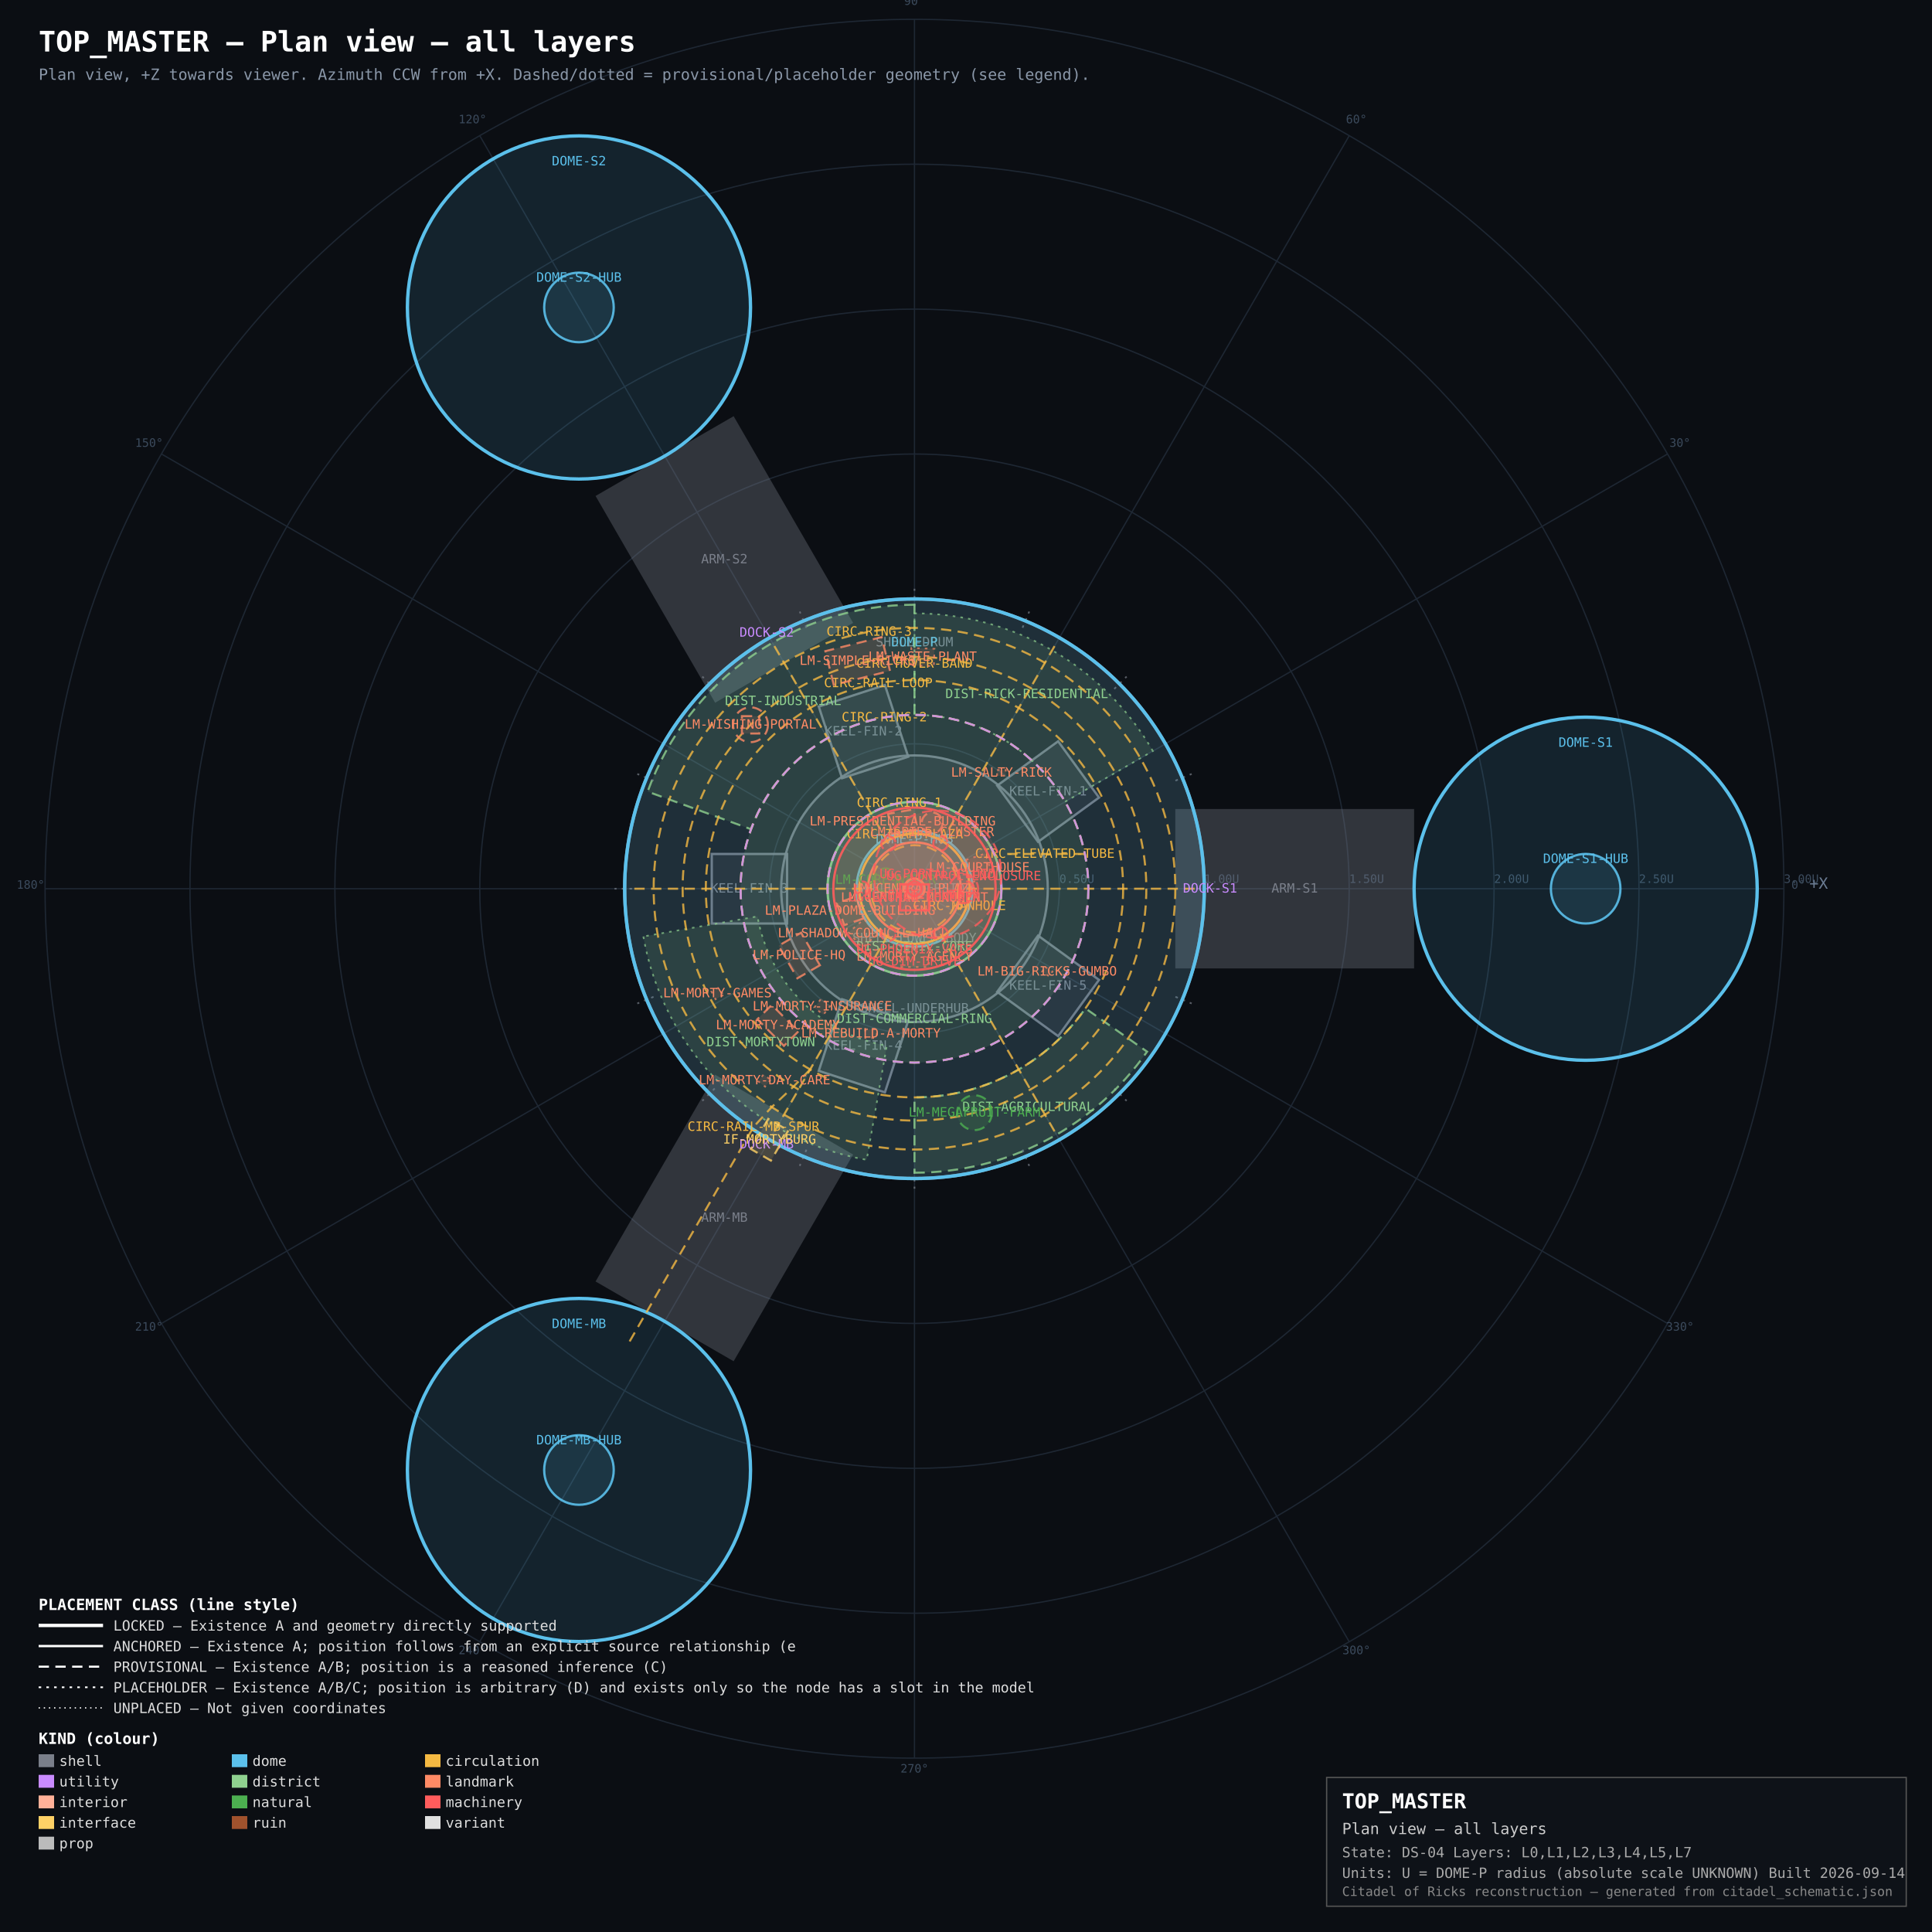
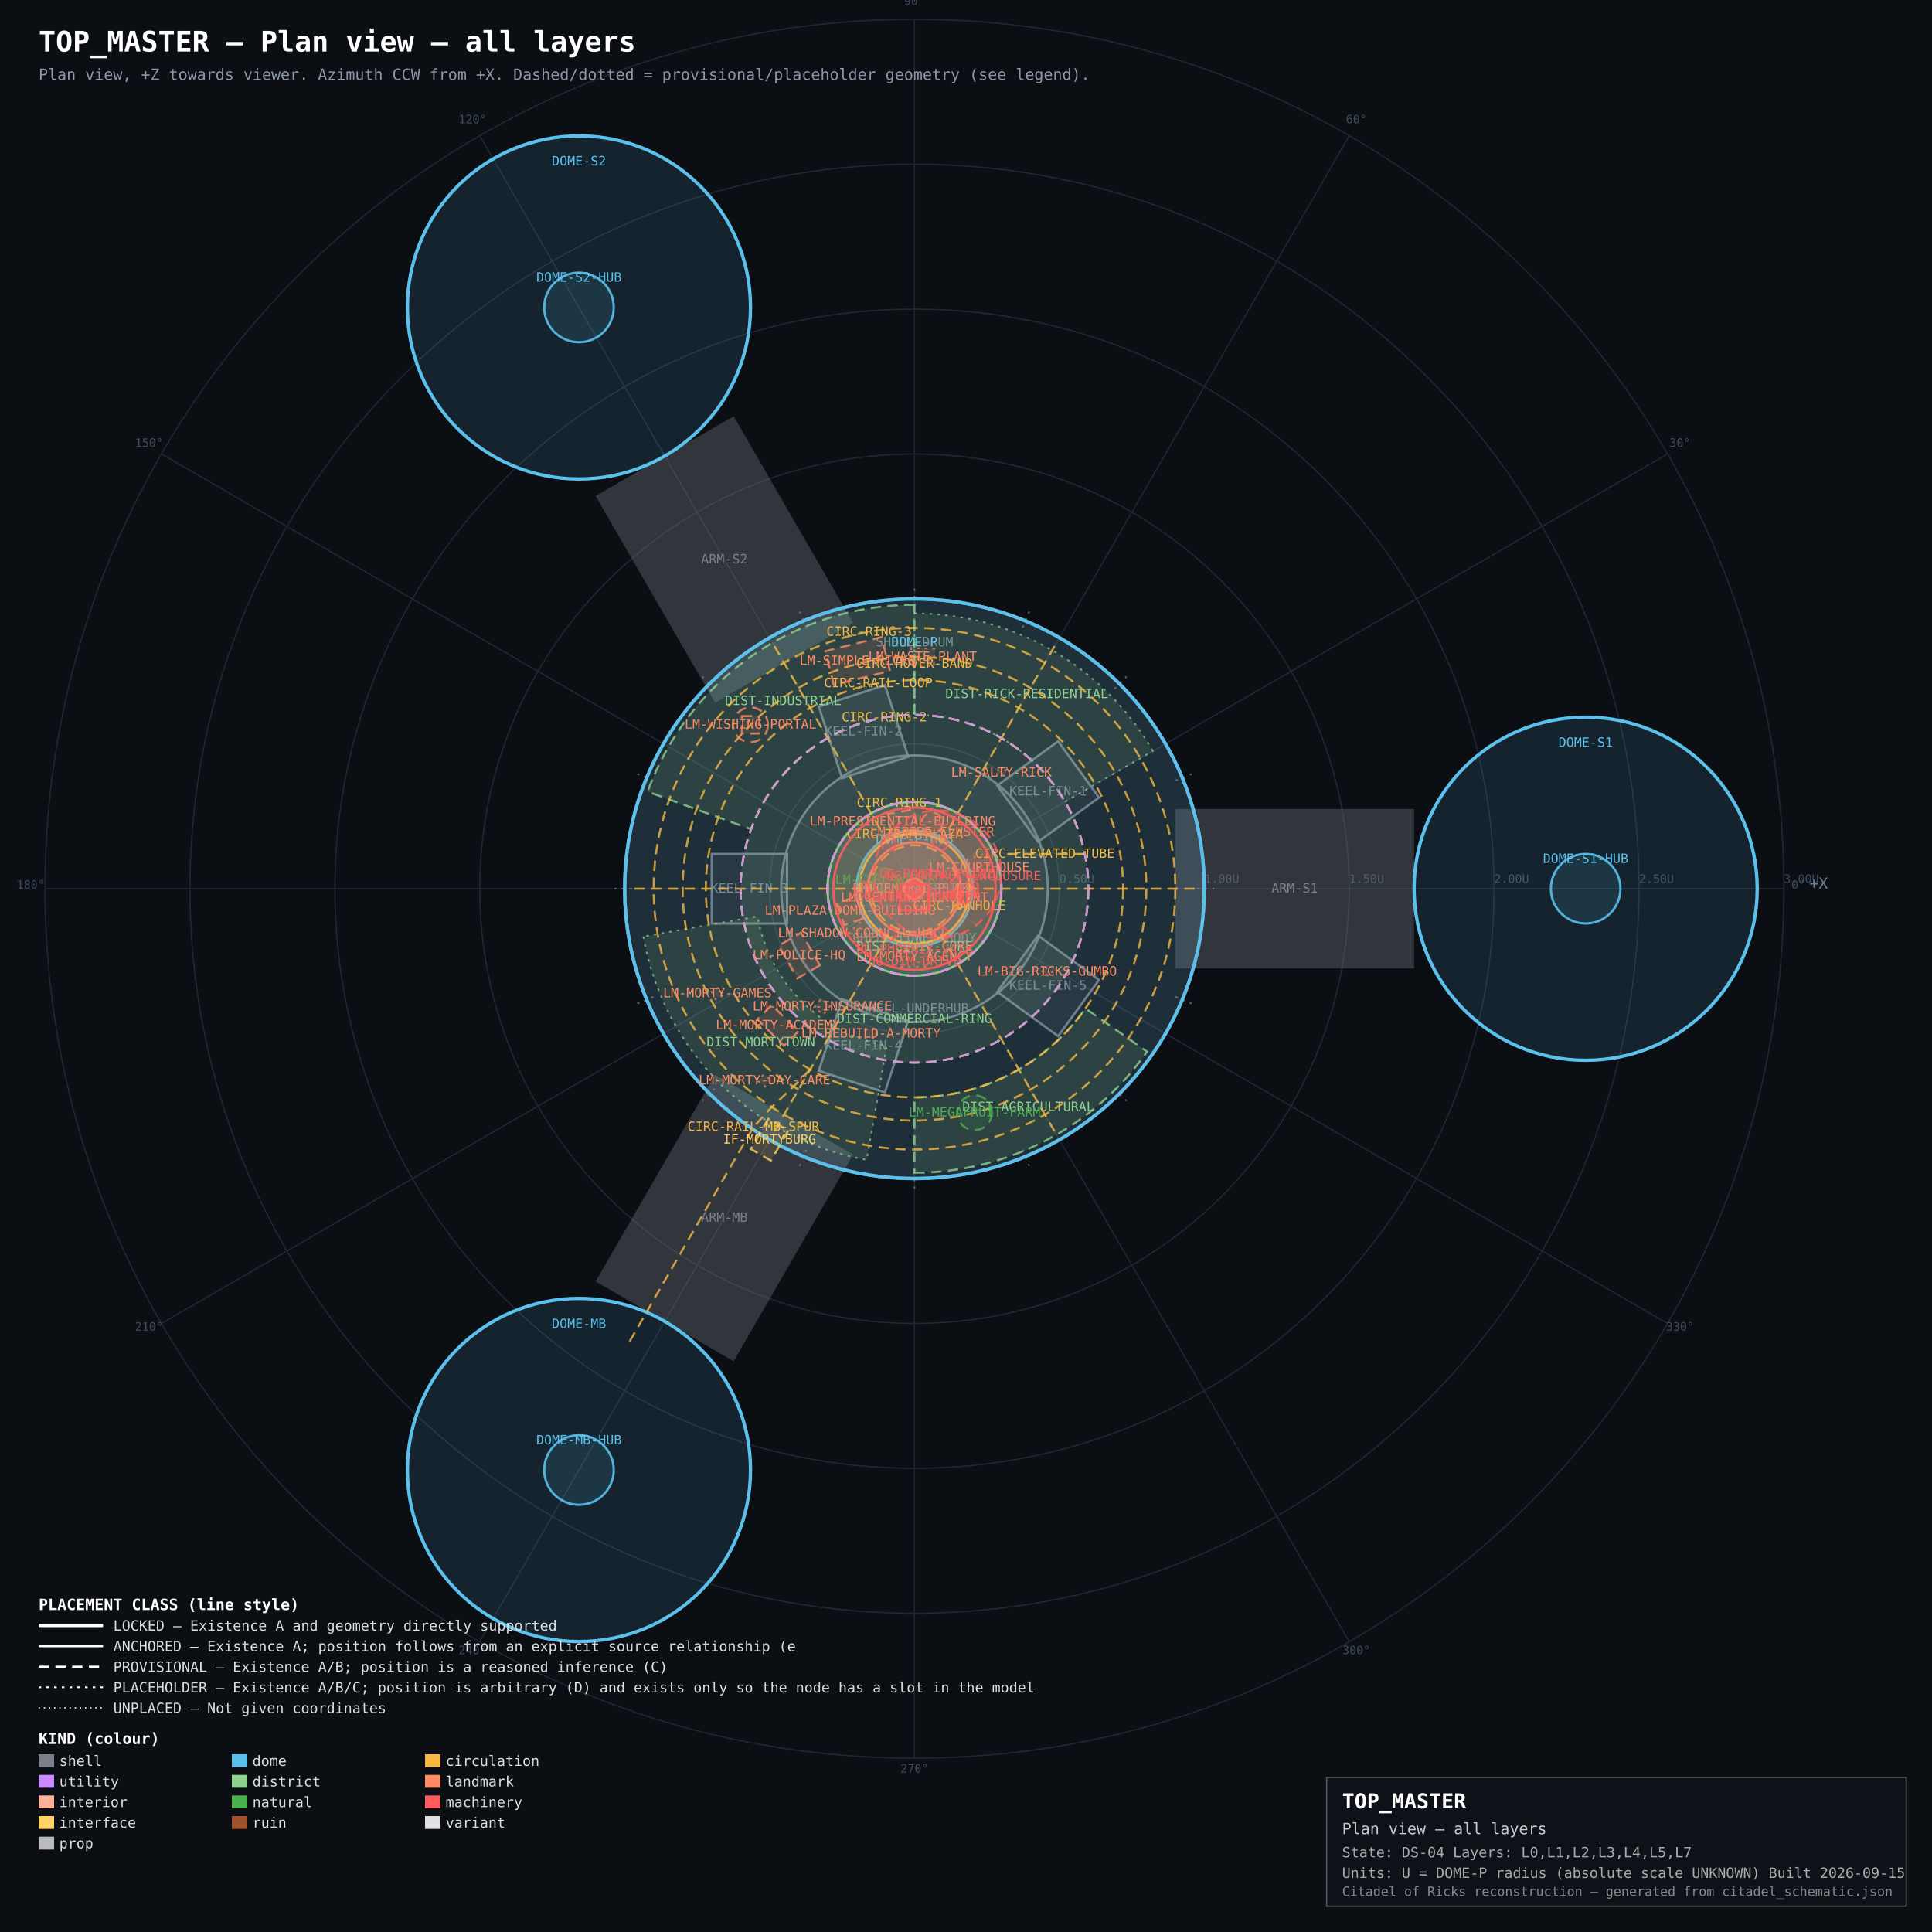
<svg xmlns="http://www.w3.org/2000/svg" width="1500" height="1500" viewBox="0 0 1500 1500" font-family="ui-monospace, Consolas, monospace">
  <rect width="1500" height="1500" fill="#0b0e13" />
  <circle cx="710.0" cy="690.0" r="112.5" stroke="#1e2733" stroke-width="1" fill="none" />
  <text x="822.5" y="685.5" font-size="9" text-anchor="start" fill="#3b4a5c" font-family="ui-monospace, Consolas, monospace">0.50U</text>
  <circle cx="710.0" cy="690.0" r="225.0" stroke="#1e2733" stroke-width="1" fill="none" />
  <text x="935.0" y="685.5" font-size="9" text-anchor="start" fill="#3b4a5c" font-family="ui-monospace, Consolas, monospace">1.00U</text>
  <circle cx="710.0" cy="690.0" r="337.5" stroke="#1e2733" stroke-width="1" fill="none" />
  <text x="1047.5" y="685.5" font-size="9" text-anchor="start" fill="#3b4a5c" font-family="ui-monospace, Consolas, monospace">1.50U</text>
  <circle cx="710.0" cy="690.0" r="450.0" stroke="#1e2733" stroke-width="1" fill="none" />
  <text x="1160.0" y="685.5" font-size="9" text-anchor="start" fill="#3b4a5c" font-family="ui-monospace, Consolas, monospace">2.00U</text>
  <circle cx="710.0" cy="690.0" r="562.5" stroke="#1e2733" stroke-width="1" fill="none" />
  <text x="1272.5" y="685.5" font-size="9" text-anchor="start" fill="#3b4a5c" font-family="ui-monospace, Consolas, monospace">2.50U</text>
  <circle cx="710.0" cy="690.0" r="675.0" stroke="#1e2733" stroke-width="1" fill="none" />
  <text x="1385.0" y="685.5" font-size="9" text-anchor="start" fill="#3b4a5c" font-family="ui-monospace, Consolas, monospace">3.00U</text>
  <line x1="710.0" y1="690.0" x2="1385.0" y2="690.0" stroke="#1e2733" stroke-width="1" />
  <text x="1396.2" y="690.0" font-size="9" text-anchor="middle" fill="#3b4a5c" font-family="ui-monospace, Consolas, monospace">0°</text>
  <line x1="710.0" y1="690.0" x2="1294.6" y2="352.5" stroke="#1e2733" stroke-width="1" />
  <text x="1304.3" y="346.9" font-size="9" text-anchor="middle" fill="#3b4a5c" font-family="ui-monospace, Consolas, monospace">30°</text>
  <line x1="710.0" y1="690.0" x2="1047.5" y2="105.4" stroke="#1e2733" stroke-width="1" />
  <text x="1053.1" y="95.7" font-size="9" text-anchor="middle" fill="#3b4a5c" font-family="ui-monospace, Consolas, monospace">60°</text>
  <line x1="710.0" y1="690.0" x2="710.0" y2="15.0" stroke="#1e2733" stroke-width="1" />
  <text x="710.0" y="3.8" font-size="9" text-anchor="middle" fill="#3b4a5c" font-family="ui-monospace, Consolas, monospace">90°</text>
  <line x1="710.0" y1="690.0" x2="372.5" y2="105.4" stroke="#1e2733" stroke-width="1" />
  <text x="366.9" y="95.7" font-size="9" text-anchor="middle" fill="#3b4a5c" font-family="ui-monospace, Consolas, monospace">120°</text>
  <line x1="710.0" y1="690.0" x2="125.4" y2="352.5" stroke="#1e2733" stroke-width="1" />
  <text x="115.7" y="346.9" font-size="9" text-anchor="middle" fill="#3b4a5c" font-family="ui-monospace, Consolas, monospace">150°</text>
  <line x1="710.0" y1="690.0" x2="35.0" y2="690.0" stroke="#1e2733" stroke-width="1" />
  <text x="23.8" y="690.0" font-size="9" text-anchor="middle" fill="#3b4a5c" font-family="ui-monospace, Consolas, monospace">180°</text>
  <line x1="710.0" y1="690.0" x2="125.4" y2="1027.5" stroke="#1e2733" stroke-width="1" />
  <text x="115.7" y="1033.1" font-size="9" text-anchor="middle" fill="#3b4a5c" font-family="ui-monospace, Consolas, monospace">210°</text>
  <line x1="710.0" y1="690.0" x2="372.5" y2="1274.6" stroke="#1e2733" stroke-width="1" />
  <text x="366.9" y="1284.3" font-size="9" text-anchor="middle" fill="#3b4a5c" font-family="ui-monospace, Consolas, monospace">240°</text>
  <line x1="710.0" y1="690.0" x2="710.0" y2="1365.0" stroke="#1e2733" stroke-width="1" />
  <text x="710.0" y="1376.2" font-size="9" text-anchor="middle" fill="#3b4a5c" font-family="ui-monospace, Consolas, monospace">270°</text>
  <line x1="710.0" y1="690.0" x2="1047.5" y2="1274.6" stroke="#1e2733" stroke-width="1" />
  <text x="1053.1" y="1284.3" font-size="9" text-anchor="middle" fill="#3b4a5c" font-family="ui-monospace, Consolas, monospace">300°</text>
  <line x1="710.0" y1="690.0" x2="1294.6" y2="1027.5" stroke="#1e2733" stroke-width="1" />
  <text x="1304.3" y="1033.1" font-size="9" text-anchor="middle" fill="#3b4a5c" font-family="ui-monospace, Consolas, monospace">330°</text>
  <text x="1412.0" y="690.0" font-size="12" text-anchor="middle" fill="#6b7c93" font-family="ui-monospace, Consolas, monospace">+X</text>
  <text x="710.0" y="-12.0" font-size="12" text-anchor="middle" fill="#6b7c93" font-family="ui-monospace, Consolas, monospace">+Y</text>
  <text x="30" y="40" font-size="22" fill="#fff" font-weight="bold">TOP_MASTER — Plan view — all layers</text>
  <text x="30" y="62" font-size="12" fill="#8a97a8">Plan view, +Z towards viewer. Azimuth CCW from +X. Dashed/dotted = provisional/placeholder geometry (see legend).</text>
  <circle cx="710.0" cy="690.0" r="225.0" stroke="#7a7f8a" stroke-width="2.6" stroke-opacity="1.0" fill="#7a7f8a" fill-opacity="0.12" />
  <text x="710.0" y="501.8" font-size="10" text-anchor="middle" fill="#7a7f8a" font-family="ui-monospace, Consolas, monospace">SHELL-DRUM</text>
  <circle cx="710.0" cy="690.0" r="103.5" stroke="#7a7f8a" stroke-width="1.8" stroke-opacity="0.9" fill="#7a7f8a" fill-opacity="0.12" />
  <text x="710.0" y="786.1" font-size="10" text-anchor="middle" fill="#7a7f8a" font-family="ui-monospace, Consolas, monospace">SHELL-UNDERHUB</text>
  <rect x="784.5" y="587.6" width="58.5" height="54.0" stroke="#7a7f8a" stroke-width="1.8" stroke-opacity="0.9" fill="#7a7f8a" fill-opacity="0.12" transform="rotate(-36.0 813.7 614.6)" />
  <text x="813.7" y="617.6" font-size="10" text-anchor="middle" fill="#7a7f8a" font-family="ui-monospace, Consolas, monospace">KEEL-FIN-1</text>
  <rect x="641.1" y="541.0" width="58.5" height="54.0" stroke="#7a7f8a" stroke-width="1.8" stroke-opacity="0.9" fill="#7a7f8a" fill-opacity="0.12" transform="rotate(-108.0 670.4 568.0)" />
  <text x="670.4" y="571.0" font-size="10" text-anchor="middle" fill="#7a7f8a" font-family="ui-monospace, Consolas, monospace">KEEL-FIN-2</text>
  <rect x="552.5" y="663.0" width="58.5" height="54.0" stroke="#7a7f8a" stroke-width="1.8" stroke-opacity="0.9" fill="#7a7f8a" fill-opacity="0.12" transform="rotate(-180.0 581.8 690.0)" />
  <text x="581.8" y="693.0" font-size="10" text-anchor="middle" fill="#7a7f8a" font-family="ui-monospace, Consolas, monospace">KEEL-FIN-3</text>
  <rect x="641.1" y="785.0" width="58.5" height="54.0" stroke="#7a7f8a" stroke-width="1.8" stroke-opacity="0.9" fill="#7a7f8a" fill-opacity="0.12" transform="rotate(-252.0 670.4 812.0)" />
  <text x="670.4" y="815.0" font-size="10" text-anchor="middle" fill="#7a7f8a" font-family="ui-monospace, Consolas, monospace">KEEL-FIN-4</text>
  <rect x="784.5" y="738.4" width="58.5" height="54.0" stroke="#7a7f8a" stroke-width="1.8" stroke-opacity="0.9" fill="#7a7f8a" fill-opacity="0.12" transform="rotate(-324.0 813.7 765.4)" />
  <text x="813.7" y="768.4" font-size="10" text-anchor="middle" fill="#7a7f8a" font-family="ui-monospace, Consolas, monospace">KEEL-FIN-5</text>
  <circle cx="710.0" cy="690.0" r="42.8" stroke="#7a7f8a" stroke-width="1.8" stroke-opacity="0.9" fill="#7a7f8a" fill-opacity="0.12" />
  <text x="710.0" y="731.5" font-size="10" text-anchor="middle" fill="#7a7f8a" font-family="ui-monospace, Consolas, monospace">SHELL-LOWER-BODY</text>
  <line x1="929.3" y1="690.0" x2="942.9" y2="690.0" stroke="#7a7f8a" stroke-width="1.3" stroke-opacity="0.7" stroke-dasharray="2,4" fill="none" />
  <line x1="912.6" y1="606.1" x2="925.2" y2="600.9" stroke="#7a7f8a" stroke-width="1.3" stroke-opacity="0.7" stroke-dasharray="2,4" fill="none" />
  <line x1="865.1" y1="534.9" x2="874.7" y2="525.3" stroke="#7a7f8a" stroke-width="1.3" stroke-opacity="0.7" stroke-dasharray="2,4" fill="none" />
  <line x1="793.9" y1="487.4" x2="799.1" y2="474.8" stroke="#7a7f8a" stroke-width="1.3" stroke-opacity="0.7" stroke-dasharray="2,4" fill="none" />
  <line x1="710.0" y1="470.7" x2="710.0" y2="457.1" stroke="#7a7f8a" stroke-width="1.3" stroke-opacity="0.7" stroke-dasharray="2,4" fill="none" />
  <line x1="626.1" y1="487.4" x2="620.9" y2="474.8" stroke="#7a7f8a" stroke-width="1.3" stroke-opacity="0.7" stroke-dasharray="2,4" fill="none" />
  <line x1="554.9" y1="534.9" x2="545.3" y2="525.3" stroke="#7a7f8a" stroke-width="1.3" stroke-opacity="0.7" stroke-dasharray="2,4" fill="none" />
  <line x1="507.4" y1="606.1" x2="494.8" y2="600.9" stroke="#7a7f8a" stroke-width="1.3" stroke-opacity="0.7" stroke-dasharray="2,4" fill="none" />
  <line x1="490.7" y1="690.0" x2="477.1" y2="690.0" stroke="#7a7f8a" stroke-width="1.3" stroke-opacity="0.7" stroke-dasharray="2,4" fill="none" />
  <line x1="507.4" y1="773.9" x2="494.8" y2="779.1" stroke="#7a7f8a" stroke-width="1.3" stroke-opacity="0.7" stroke-dasharray="2,4" fill="none" />
  <line x1="554.9" y1="845.1" x2="545.3" y2="854.7" stroke="#7a7f8a" stroke-width="1.3" stroke-opacity="0.7" stroke-dasharray="2,4" fill="none" />
  <line x1="626.1" y1="892.6" x2="620.9" y2="905.2" stroke="#7a7f8a" stroke-width="1.3" stroke-opacity="0.7" stroke-dasharray="2,4" fill="none" />
  <line x1="710.0" y1="909.3" x2="710.0" y2="922.9" stroke="#7a7f8a" stroke-width="1.3" stroke-opacity="0.7" stroke-dasharray="2,4" fill="none" />
  <line x1="793.9" y1="892.6" x2="799.1" y2="905.2" stroke="#7a7f8a" stroke-width="1.3" stroke-opacity="0.7" stroke-dasharray="2,4" fill="none" />
  <line x1="865.1" y1="845.1" x2="874.7" y2="854.7" stroke="#7a7f8a" stroke-width="1.3" stroke-opacity="0.7" stroke-dasharray="2,4" fill="none" />
  <line x1="912.6" y1="773.9" x2="925.2" y2="779.1" stroke="#7a7f8a" stroke-width="1.3" stroke-opacity="0.7" stroke-dasharray="2,4" fill="none" />
  <circle cx="710.0" cy="690.0" r="6.8" stroke="#7a7f8a" stroke-width="1.8" stroke-opacity="0.9" fill="#7a7f8a" fill-opacity="0.12" />
  <circle cx="710.0" cy="690.0" r="4.5" stroke="#7a7f8a" stroke-width="1.8" stroke-opacity="0.9" fill="none" />
  <text x="710.0" y="693.0" font-size="10" text-anchor="middle" fill="#7a7f8a" font-family="ui-monospace, Consolas, monospace">SHELL-UNDERSIDE</text>
  <polyline points="912.5,690.0 1005.2,690.0 1097.9,690.0" stroke="#7a7f8a" stroke-width="123.8" stroke-linecap="butt" stroke-opacity="0.35" data-x="1.0" fill="none" />
  <text x="1005.2" y="693.0" font-size="10" text-anchor="middle" fill="#7a7f8a" font-family="ui-monospace, Consolas, monospace">ARM-S1</text>
  <polyline points="608.8,514.6 562.4,434.4 516.0,354.1" stroke="#7a7f8a" stroke-width="123.8" stroke-linecap="butt" stroke-opacity="0.35" data-x="1.0" fill="none" />
  <text x="562.4" y="437.4" font-size="10" text-anchor="middle" fill="#7a7f8a" font-family="ui-monospace, Consolas, monospace">ARM-S2</text>
  <polyline points="608.8,865.4 562.4,945.6 516.0,1025.9" stroke="#7a7f8a" stroke-width="123.8" stroke-linecap="butt" stroke-opacity="0.35" data-x="1.0" fill="none" />
  <text x="562.4" y="948.6" font-size="10" text-anchor="middle" fill="#7a7f8a" font-family="ui-monospace, Consolas, monospace">ARM-MB</text>
  <circle cx="710.0" cy="690.0" r="225.0" stroke="#5bc0eb" stroke-width="2.6" stroke-opacity="1.0" fill="#5bc0eb" fill-opacity="0.12" />
  <text x="710.0" y="501.8" font-size="10" text-anchor="middle" fill="#5bc0eb" font-family="ui-monospace, Consolas, monospace">DOME-P</text>
  <circle cx="1231.1" cy="690.0" r="133.2" stroke="#5bc0eb" stroke-width="2.6" stroke-opacity="1.0" fill="#5bc0eb" fill-opacity="0.12" />
  <text x="1231.1" y="579.8" font-size="10" text-anchor="middle" fill="#5bc0eb" font-family="ui-monospace, Consolas, monospace">DOME-S1</text>
  <circle cx="449.5" cy="238.7" r="133.2" stroke="#5bc0eb" stroke-width="2.6" stroke-opacity="1.0" fill="#5bc0eb" fill-opacity="0.12" />
  <text x="449.5" y="128.4" font-size="10" text-anchor="middle" fill="#5bc0eb" font-family="ui-monospace, Consolas, monospace">DOME-S2</text>
  <circle cx="449.5" cy="1141.3" r="133.2" stroke="#5bc0eb" stroke-width="2.6" stroke-opacity="1.0" fill="#5bc0eb" fill-opacity="0.12" />
  <text x="449.5" y="1031.1" font-size="10" text-anchor="middle" fill="#5bc0eb" font-family="ui-monospace, Consolas, monospace">DOME-MB</text>
  <circle cx="710.0" cy="690.0" r="45.0" stroke="#5bc0eb" stroke-width="1.8" stroke-opacity="0.9" fill="#5bc0eb" fill-opacity="0.12" />
  <text x="710.0" y="654.8" font-size="10" text-anchor="middle" fill="#5bc0eb" font-family="ui-monospace, Consolas, monospace">DOME-P-HUB</text>
  <circle cx="1231.1" cy="690.0" r="27.0" stroke="#5bc0eb" stroke-width="1.8" stroke-opacity="0.9" fill="#5bc0eb" fill-opacity="0.12" />
  <text x="1231.1" y="670.0" font-size="10" text-anchor="middle" fill="#5bc0eb" font-family="ui-monospace, Consolas, monospace">DOME-S1-HUB</text>
  <circle cx="449.5" cy="238.7" r="27.0" stroke="#5bc0eb" stroke-width="1.8" stroke-opacity="0.9" fill="#5bc0eb" fill-opacity="0.12" />
  <text x="449.5" y="218.7" font-size="10" text-anchor="middle" fill="#5bc0eb" font-family="ui-monospace, Consolas, monospace">DOME-S2-HUB</text>
  <circle cx="449.5" cy="1141.3" r="27.0" stroke="#5bc0eb" stroke-width="1.8" stroke-opacity="0.9" fill="#5bc0eb" fill-opacity="0.12" />
  <text x="449.5" y="1121.4" font-size="10" text-anchor="middle" fill="#5bc0eb" font-family="ui-monospace, Consolas, monospace">DOME-MB-HUB</text>
  <circle cx="710.0" cy="690.0" r="67.5" stroke="#8fd18f" stroke-width="1.8" stroke-opacity="0.9" fill="#8fd18f" fill-opacity="0.12" />
  <text x="710.0" y="738.0" font-size="10" text-anchor="middle" fill="#8fd18f" font-family="ui-monospace, Consolas, monospace">DIST-CIVIC-CORE</text>
  <circle cx="710.0" cy="690.0" r="135.0" stroke="#8fd18f" stroke-width="1.6" stroke-opacity="0.8" stroke-dasharray="8,5" fill="#8fd18f" fill-opacity="0.12" />
  <circle cx="710.0" cy="690.0" r="67.5" stroke="#8fd18f" stroke-width="1.6" stroke-opacity="0.8" stroke-dasharray="8,5" fill="#8fd18f" fill-opacity="0.12" />
  <text x="710.0" y="794.2" font-size="10" text-anchor="middle" fill="#8fd18f" font-family="ui-monospace, Consolas, monospace">DIST-COMMERCIAL-RING</text>
  <path d="M 895.1,583.1 A 213.8 213.8 0 0 0 710.0,476.2 L 710.0,555.0 A 135.0 135.0 0 0 1 826.9,622.5 Z" stroke="#8fd18f" stroke-width="1.3" stroke-opacity="0.7" stroke-dasharray="2,4" fill="#8fd18f" fill-opacity="0.12" />
  <text x="797.2" y="542.0" font-size="10" text-anchor="middle" fill="#8fd18f" font-family="ui-monospace, Consolas, monospace">DIST-RICK-RESIDENTIAL</text>
  <path d="M 710.0,469.5 A 220.5 220.5 0 0 0 502.8,614.6 L 583.1,643.8 A 135.0 135.0 0 0 1 710.0,555.0 Z" stroke="#8fd18f" stroke-width="1.6" stroke-opacity="0.8" stroke-dasharray="8,5" fill="#8fd18f" fill-opacity="0.12" />
  <text x="608.0" y="547.4" font-size="10" text-anchor="middle" fill="#8fd18f" font-family="ui-monospace, Consolas, monospace">DIST-INDUSTRIAL</text>
  <path d="M 499.5,727.1 A 213.8 213.8 0 0 0 672.9,900.5 L 688.5,811.9 A 123.8 123.8 0 0 1 588.1,711.5 Z" stroke="#8fd18f" stroke-width="1.3" stroke-opacity="0.7" stroke-dasharray="2,4" fill="#8fd18f" fill-opacity="0.12" />
  <text x="590.7" y="812.3" font-size="10" text-anchor="middle" fill="#8fd18f" font-family="ui-monospace, Consolas, monospace">DIST-MORTYTOWN</text>
  <path d="M 710.0,910.5 A 220.5 220.5 0 0 0 890.6,816.5 L 842.7,782.9 A 162.0 162.0 0 0 1 710.0,852.0 Z" stroke="#8fd18f" stroke-width="1.6" stroke-opacity="0.8" stroke-dasharray="8,5" fill="#8fd18f" fill-opacity="0.12" />
  <text x="798.3" y="862.6" font-size="10" text-anchor="middle" fill="#8fd18f" font-family="ui-monospace, Consolas, monospace">DIST-AGRICULTURAL</text>
  <circle cx="710.0" cy="690.0" r="67.5" stroke="#f5b942" stroke-width="1.6" stroke-opacity="0.8" stroke-dasharray="8,5" fill="none" />
  <text x="698.3" y="626.5" font-size="10" text-anchor="middle" fill="#f5b942" font-family="ui-monospace, Consolas, monospace">CIRC-RING-1</text>
  <circle cx="710.0" cy="690.0" r="135.0" stroke="#f5b942" stroke-width="1.6" stroke-opacity="0.8" stroke-dasharray="8,5" fill="none" />
  <text x="686.6" y="560.1" font-size="10" text-anchor="middle" fill="#f5b942" font-family="ui-monospace, Consolas, monospace">CIRC-RING-2</text>
  <circle cx="710.0" cy="690.0" r="202.5" stroke="#f5b942" stroke-width="1.6" stroke-opacity="0.8" stroke-dasharray="8,5" fill="none" />
  <text x="674.8" y="493.6" font-size="10" text-anchor="middle" fill="#f5b942" font-family="ui-monospace, Consolas, monospace">CIRC-RING-3</text>
  <line x1="750.5" y1="690.0" x2="931.6" y2="690.0" stroke="#f5b942" stroke-width="1.6" stroke-opacity="0.8" stroke-dasharray="8,5" fill="none" />
  <line x1="730.2" y1="654.9" x2="820.8" y2="498.1" stroke="#f5b942" stroke-width="1.6" stroke-opacity="0.8" stroke-dasharray="8,5" fill="none" />
  <line x1="689.8" y1="654.9" x2="599.2" y2="498.1" stroke="#f5b942" stroke-width="1.6" stroke-opacity="0.8" stroke-dasharray="8,5" fill="none" />
  <line x1="669.5" y1="690.0" x2="488.4" y2="690.0" stroke="#f5b942" stroke-width="1.6" stroke-opacity="0.8" stroke-dasharray="8,5" fill="none" />
  <line x1="689.8" y1="725.1" x2="599.2" y2="881.9" stroke="#f5b942" stroke-width="1.6" stroke-opacity="0.8" stroke-dasharray="8,5" fill="none" />
  <line x1="730.2" y1="725.1" x2="820.8" y2="881.9" stroke="#f5b942" stroke-width="1.6" stroke-opacity="0.8" stroke-dasharray="8,5" fill="none" />
  <circle cx="710.0" cy="690.0" r="162.0" stroke="#f5b942" stroke-width="1.6" stroke-opacity="0.8" stroke-dasharray="8,5" fill="none" />
  <text x="681.9" y="533.5" font-size="10" text-anchor="middle" fill="#f5b942" font-family="ui-monospace, Consolas, monospace">CIRC-RAIL-LOOP</text>
  <polyline points="629.0,830.3 616.1,843.6 599.0,859.7 585.0,875.0 550.1,935.4 502.4,1018.0 486.4,1045.7" stroke="#f5b942" stroke-width="1.6" stroke-opacity="0.8" stroke-dasharray="8,5" fill="none" />
  <text x="585.0" y="878.0" font-size="10" text-anchor="middle" fill="#f5b942" font-family="ui-monospace, Consolas, monospace">CIRC-RAIL-MB-SPUR</text>
  <circle cx="710.0" cy="690.0" r="42.8" stroke="#f5b942" stroke-width="1.8" stroke-opacity="0.9" fill="none" />
  <text x="702.6" y="650.9" font-size="10" text-anchor="middle" fill="#f5b942" font-family="ui-monospace, Consolas, monospace">CIRC-TRAM-PLAZA</text>
  <circle cx="710.0" cy="690.0" r="180.0" stroke="#f5b942" stroke-width="1.6" stroke-opacity="0.8" stroke-dasharray="8,5" fill="none" />
  <circle cx="710.0" cy="690.0" r="33.8" stroke="#f5b942" stroke-width="1.6" stroke-opacity="0.8" stroke-dasharray="8,5" fill="none" />
  <text x="710.0" y="518.4" font-size="10" text-anchor="middle" fill="#f5b942" font-family="ui-monospace, Consolas, monospace">CIRC-HOVER-BAND</text>
  <circle cx="744.9" cy="703.5" r="1.8" stroke="#f5b942" stroke-width="1.8" stroke-opacity="0.9" fill="#f5b942" fill-opacity="0.12" />
  <text x="744.9" y="706.5" font-size="10" text-anchor="middle" fill="#f5b942" font-family="ui-monospace, Consolas, monospace">CIRC-MANHOLE</text>
  <polyline points="782.0,663.0 811.2,663.0 845.0,663.0" stroke="#f5b942" stroke-width="1.6" stroke-opacity="0.8" stroke-dasharray="8,5" fill="none" />
  <text x="811.2" y="666.0" font-size="10" text-anchor="middle" fill="#f5b942" font-family="ui-monospace, Consolas, monospace">CIRC-ELEVATED-TUBE</text>
  <circle cx="710.0" cy="690.0" r="67.5" stroke="#c98bff" stroke-width="1.6" stroke-opacity="0.8" stroke-dasharray="8,5" fill="none" />
  <circle cx="710.0" cy="690.0" r="135.0" stroke="#c98bff" stroke-width="1.6" stroke-opacity="0.8" stroke-dasharray="8,5" fill="none" />
-   <text x="939.5" y="693.0" font-size="10" text-anchor="middle" fill="#c98bff" font-family="ui-monospace, Consolas, monospace">DOCK-S1</text>
-   <text x="595.2" y="494.3" font-size="10" text-anchor="middle" fill="#c98bff" font-family="ui-monospace, Consolas, monospace">DOCK-S2</text>
-   <text x="595.2" y="891.7" font-size="10" text-anchor="middle" fill="#c98bff" font-family="ui-monospace, Consolas, monospace">DOCK-MB</text>
  <circle cx="687.5" cy="683.2" r="9.0" stroke="#4caf50" stroke-width="1.6" stroke-opacity="0.8" stroke-dasharray="8,5" fill="#4caf50" fill-opacity="0.12" />
  <text x="687.5" y="686.2" font-size="10" text-anchor="middle" fill="#4caf50" font-family="ui-monospace, Consolas, monospace">LM-CORE-WATER</text>
  <circle cx="756.6" cy="863.9" r="13.5" stroke="#4caf50" stroke-width="1.6" stroke-opacity="0.8" stroke-dasharray="8,5" fill="#4caf50" fill-opacity="0.12" />
  <text x="756.6" y="866.9" font-size="10" text-anchor="middle" fill="#4caf50" font-family="ui-monospace, Consolas, monospace">LM-MEGAFRUIT-FARM</text>
  <circle cx="710.0" cy="690.0" r="36.0" stroke="#ff8a65" stroke-width="1.8" stroke-opacity="0.9" fill="#ff8a65" fill-opacity="0.12" />
  <text x="710.0" y="693.0" font-size="10" text-anchor="middle" fill="#ff8a65" font-family="ui-monospace, Consolas, monospace">LM-CENTRAL-PLAZA</text>
  <circle cx="710.0" cy="690.0" r="7.9" stroke="#ff8a65" stroke-width="1.8" stroke-opacity="0.9" fill="#ff8a65" fill-opacity="0.12" />
  <text x="710.0" y="700.1" font-size="10" text-anchor="middle" fill="#ff8a65" font-family="ui-monospace, Consolas, monospace">LM-CENTRAL-MONUMENT</text>
  <circle cx="723.7" cy="638.9" r="8.1" stroke="#ff8a65" stroke-width="1.6" stroke-opacity="0.8" stroke-dasharray="8,5" fill="#ff8a65" fill-opacity="0.12" />
  <text x="723.7" y="649.2" font-size="10" text-anchor="middle" fill="#ff8a65" font-family="ui-monospace, Consolas, monospace">LM-SPIRE-CLUSTER</text>
  <rect x="692.9" y="627.8" width="15.8" height="20.2" stroke="#ff8a65" stroke-width="1.6" stroke-opacity="0.8" stroke-dasharray="8,5" fill="#ff8a65" fill-opacity="0.12" transform="rotate(-100.0 700.8 637.9)" />
  <text x="700.8" y="640.9" font-size="10" text-anchor="middle" fill="#ff8a65" font-family="ui-monospace, Consolas, monospace">LM-PRESIDENTIAL-BUILDING</text>
  <rect x="652.1" y="698.2" width="15.8" height="18.0" stroke="#ff8a65" stroke-width="1.6" stroke-opacity="0.8" stroke-dasharray="8,5" fill="#ff8a65" fill-opacity="0.12" transform="rotate(-199.0 660.0 707.2)" />
  <text x="660.0" y="710.2" font-size="10" text-anchor="middle" fill="#ff8a65" font-family="ui-monospace, Consolas, monospace">LM-PLAZA-DOME-BUILDING</text>
  <rect x="662.2" y="716.8" width="15.8" height="15.8" stroke="#ff8a65" stroke-width="1.3" stroke-opacity="0.7" stroke-dasharray="2,4" fill="#ff8a65" fill-opacity="0.12" transform="rotate(-221.0 670.1 724.7)" />
  <text x="670.1" y="727.7" font-size="10" text-anchor="middle" fill="#ff8a65" font-family="ui-monospace, Consolas, monospace">LM-SHADOW-COUNCIL-HALL</text>
  <rect x="752.4" y="664.7" width="15.8" height="18.0" stroke="#ff8a65" stroke-width="1.3" stroke-opacity="0.7" stroke-dasharray="2,4" fill="#ff8a65" fill-opacity="0.12" transform="rotate(-18.0 760.3 673.7)" />
  <text x="760.3" y="676.7" font-size="10" text-anchor="middle" fill="#ff8a65" font-family="ui-monospace, Consolas, monospace">LM-COURTHOUSE</text>
  <rect x="702.1" y="731.6" width="15.8" height="22.5" stroke="#ff8a65" stroke-width="1.3" stroke-opacity="0.7" stroke-dasharray="2,4" fill="#ff8a65" fill-opacity="0.12" transform="rotate(-270.0 710.0 742.9)" />
  <text x="710.0" y="745.9" font-size="10" text-anchor="middle" fill="#ff8a65" font-family="ui-monospace, Consolas, monospace">LM-MORTY-AGENCY</text>
  <rect x="610.2" y="727.1" width="20.2" height="29.2" stroke="#ff8a65" stroke-width="1.6" stroke-opacity="0.8" stroke-dasharray="8,5" fill="#ff8a65" fill-opacity="0.12" transform="rotate(-210.0 620.4 741.8)" />
  <text x="620.4" y="744.8" font-size="10" text-anchor="middle" fill="#ff8a65" font-family="ui-monospace, Consolas, monospace">LM-POLICE-HQ</text>
  <rect x="596.0" y="781.5" width="15.8" height="29.2" stroke="#ff8a65" stroke-width="1.6" stroke-opacity="0.8" stroke-dasharray="8,5" fill="#ff8a65" fill-opacity="0.12" transform="rotate(-225.0 603.9 796.1)" />
  <text x="603.9" y="799.1" font-size="10" text-anchor="middle" fill="#ff8a65" font-family="ui-monospace, Consolas, monospace">LM-MORTY-ACADEMY</text>
  <rect x="652.4" y="490.7" width="27.0" height="45.0" stroke="#ff8a65" stroke-width="1.6" stroke-opacity="0.8" stroke-dasharray="8,5" fill="#ff8a65" fill-opacity="0.12" transform="rotate(-104.0 665.9 513.2)" />
  <text x="665.9" y="516.2" font-size="10" text-anchor="middle" fill="#ff8a65" font-family="ui-monospace, Consolas, monospace">LM-SIMPLE-RICKS</text>
  <circle cx="582.7" cy="562.7" r="13.5" stroke="#ff8a65" stroke-width="1.6" stroke-opacity="0.8" stroke-dasharray="8,5" fill="none" />
  <rect x="576.0" y="556.0" width="13.5" height="13.5" stroke="#ff8a65" stroke-width="1.6" stroke-opacity="0.8" stroke-dasharray="8,5" fill="#ff8a65" fill-opacity="0.12" />
  <text x="582.7" y="565.7" font-size="10" text-anchor="middle" fill="#ff8a65" font-family="ui-monospace, Consolas, monospace">LM-WISHING-PORTAL</text>
  <rect x="709.5" y="501.1" width="13.5" height="18.0" stroke="#ff8a65" stroke-width="1.3" stroke-opacity="0.7" stroke-dasharray="2,4" fill="#ff8a65" fill-opacity="0.12" transform="rotate(-88.0 716.3 510.1)" />
  <text x="716.3" y="513.1" font-size="10" text-anchor="middle" fill="#ff8a65" font-family="ui-monospace, Consolas, monospace">LM-WASTE-PLANT</text>
  <rect x="590.3" y="835.6" width="6.8" height="6.8" stroke="#ff8a65" stroke-width="1.3" stroke-opacity="0.7" stroke-dasharray="2,4" fill="#ff8a65" fill-opacity="0.12" transform="rotate(-232.0 593.6 838.9)" />
  <text x="593.6" y="841.9" font-size="10" text-anchor="middle" fill="#ff8a65" font-family="ui-monospace, Consolas, monospace">LM-MORTY-DAY-CARE</text>
  <rect x="553.6" y="768.0" width="6.8" height="6.8" stroke="#ff8a65" stroke-width="1.3" stroke-opacity="0.7" stroke-dasharray="2,4" fill="#ff8a65" fill-opacity="0.12" transform="rotate(-208.0 557.0 771.3)" />
  <text x="557.0" y="774.3" font-size="10" text-anchor="middle" fill="#ff8a65" font-family="ui-monospace, Consolas, monospace">LM-MORTY-GAMES</text>
  <rect x="634.0" y="777.0" width="9.0" height="9.0" stroke="#ff8a65" stroke-width="1.3" stroke-opacity="0.7" stroke-dasharray="2,4" fill="#ff8a65" fill-opacity="0.12" transform="rotate(-232.0 638.5 781.5)" />
  <text x="638.5" y="784.5" font-size="10" text-anchor="middle" fill="#ff8a65" font-family="ui-monospace, Consolas, monospace">LM-MORTY-INSURANCE</text>
  <rect x="774.1" y="597.8" width="6.8" height="4.5" stroke="#ff8a65" stroke-width="1.3" stroke-opacity="0.7" stroke-dasharray="2,4" fill="#ff8a65" fill-opacity="0.12" />
  <text x="777.5" y="603.0" font-size="10" text-anchor="middle" fill="#ff8a65" font-family="ui-monospace, Consolas, monospace">LM-SALTY-RICK</text>
  <rect x="809.7" y="752.1" width="6.8" height="4.5" stroke="#ff8a65" stroke-width="1.3" stroke-opacity="0.7" stroke-dasharray="2,4" fill="#ff8a65" fill-opacity="0.12" transform="rotate(32.0 813.0 754.4)" />
  <text x="813.0" y="757.4" font-size="10" text-anchor="middle" fill="#ff8a65" font-family="ui-monospace, Consolas, monospace">LM-BIG-RICKS-GUMBO</text>
  <rect x="671.8" y="799.1" width="9.0" height="6.8" stroke="#ff8a65" stroke-width="1.3" stroke-opacity="0.7" stroke-dasharray="2,4" fill="#ff8a65" fill-opacity="0.12" />
  <text x="676.2" y="805.5" font-size="10" text-anchor="middle" fill="#ff8a65" font-family="ui-monospace, Consolas, monospace">LM-REBUILD-A-MORTY</text>
  <circle cx="728.0" cy="678.8" r="49.5" stroke="#ff5c5c" stroke-width="1.6" stroke-opacity="0.8" stroke-dasharray="8,5" fill="#ff5c5c" fill-opacity="0.12" />
  <text x="728.0" y="681.8" font-size="10" text-anchor="middle" fill="#ff5c5c" font-family="ui-monospace, Consolas, monospace">UG-PORTAL-FLUID</text>
  <circle cx="710.0" cy="690.0" r="63.0" stroke="#ff5c5c" stroke-width="1.8" stroke-opacity="0.9" fill="#ff5c5c" fill-opacity="0.12" />
  <text x="710.0" y="749.7" font-size="10" text-anchor="middle" fill="#ff5c5c" font-family="ui-monospace, Consolas, monospace">UG-DIM-DRIVE</text>
  <circle cx="748.2" cy="690.0" r="11.2" stroke="#ff5c5c" stroke-width="1.6" stroke-opacity="0.8" stroke-dasharray="8,5" fill="#ff5c5c" fill-opacity="0.12" />
  <text x="748.2" y="683.4" font-size="10" text-anchor="middle" fill="#ff5c5c" font-family="ui-monospace, Consolas, monospace">UG-CONTROL-ENCLOSURE</text>
  <circle cx="750.5" cy="690.0" r="5.6" stroke="#ff5c5c" stroke-width="1.6" stroke-opacity="0.8" stroke-dasharray="8,5" fill="#ff5c5c" fill-opacity="0.12" />
  <circle cx="730.2" cy="654.9" r="5.6" stroke="#ff5c5c" stroke-width="1.6" stroke-opacity="0.8" stroke-dasharray="8,5" fill="#ff5c5c" fill-opacity="0.12" />
  <circle cx="689.8" cy="654.9" r="5.6" stroke="#ff5c5c" stroke-width="1.6" stroke-opacity="0.8" stroke-dasharray="8,5" fill="#ff5c5c" fill-opacity="0.12" />
  <circle cx="669.5" cy="690.0" r="5.6" stroke="#ff5c5c" stroke-width="1.6" stroke-opacity="0.8" stroke-dasharray="8,5" fill="#ff5c5c" fill-opacity="0.12" />
  <circle cx="689.8" cy="725.1" r="5.6" stroke="#ff5c5c" stroke-width="1.6" stroke-opacity="0.8" stroke-dasharray="8,5" fill="#ff5c5c" fill-opacity="0.12" />
  <circle cx="730.2" cy="725.1" r="5.6" stroke="#ff5c5c" stroke-width="1.6" stroke-opacity="0.8" stroke-dasharray="8,5" fill="#ff5c5c" fill-opacity="0.12" />
  <text x="710.0" y="740.2" font-size="10" text-anchor="middle" fill="#ff5c5c" font-family="ui-monospace, Consolas, monospace">UG-PHOENIX-VATS</text>
  <rect x="698.8" y="686.6" width="22.5" height="20.2" stroke="#ff5c5c" stroke-width="1.8" stroke-opacity="0.9" fill="#ff5c5c" fill-opacity="0.12" />
  <text x="710.0" y="699.8" font-size="10" text-anchor="middle" fill="#ff5c5c" font-family="ui-monospace, Consolas, monospace">UG-LAUNCH-CHAMBER</text>
  <circle cx="710.0" cy="690.0" r="5.6" stroke="#ff5c5c" stroke-width="1.8" stroke-opacity="0.9" fill="#ff5c5c" fill-opacity="0.12" />
  <text x="710.0" y="698.1" font-size="10" text-anchor="middle" fill="#ff5c5c" font-family="ui-monospace, Consolas, monospace">UG-EXIT-CHUTE</text>
  <rect x="584.0" y="875.9" width="27.0" height="18.0" stroke="#ffd166" stroke-width="1.6" stroke-opacity="0.8" stroke-dasharray="8,5" fill="#ffd166" fill-opacity="0.12" transform="rotate(-240.0 597.5 884.9)" />
  <text x="597.5" y="887.9" font-size="10" text-anchor="middle" fill="#ffd166" font-family="ui-monospace, Consolas, monospace">IF-MORTYBURG</text>
  <text x="30" y="1250" font-size="12" fill="#fff" font-family="ui-monospace, Consolas, monospace" font-weight="bold">PLACEMENT CLASS (line style)</text>
  <line x1="30" y1="1262" x2="80" y2="1262" stroke="#fff" stroke-width="2.6" />
  <text x="88" y="1266" font-size="11" fill="#ddd" font-family="ui-monospace, Consolas, monospace">LOCKED — Existence A and geometry directly supported</text>
  <line x1="30" y1="1278" x2="80" y2="1278" stroke="#fff" stroke-width="1.8" />
  <text x="88" y="1282" font-size="11" fill="#ddd" font-family="ui-monospace, Consolas, monospace">ANCHORED — Existence A; position follows from an explicit source relationship (e</text>
  <line x1="30" y1="1294" x2="80" y2="1294" stroke="#fff" stroke-width="1.6" stroke-dasharray="8,5" />
  <text x="88" y="1298" font-size="11" fill="#ddd" font-family="ui-monospace, Consolas, monospace">PROVISIONAL — Existence A/B; position is a reasoned inference (C)</text>
  <line x1="30" y1="1310" x2="80" y2="1310" stroke="#fff" stroke-width="1.3" stroke-dasharray="2,4" />
  <text x="88" y="1314" font-size="11" fill="#ddd" font-family="ui-monospace, Consolas, monospace">PLACEHOLDER — Existence A/B/C; position is arbitrary (D) and exists only so the node has a slot in the model</text>
  <line x1="30" y1="1326" x2="80" y2="1326" stroke="#fff" stroke-width="1.0" stroke-dasharray="1,3" />
  <text x="88" y="1330" font-size="11" fill="#ddd" font-family="ui-monospace, Consolas, monospace">UNPLACED — Not given coordinates</text>
  <text x="30" y="1354" font-size="12" fill="#fff" font-family="ui-monospace, Consolas, monospace" font-weight="bold">KIND (colour)</text>
  <rect x="30" y="1362" width="12" height="10" fill="#7a7f8a" />
  <text x="46" y="1371" font-size="11" fill="#ddd" font-family="ui-monospace, Consolas, monospace">shell</text>
  <rect x="180" y="1362" width="12" height="10" fill="#5bc0eb" />
  <text x="196" y="1371" font-size="11" fill="#ddd" font-family="ui-monospace, Consolas, monospace">dome</text>
  <rect x="330" y="1362" width="12" height="10" fill="#f5b942" />
  <text x="346" y="1371" font-size="11" fill="#ddd" font-family="ui-monospace, Consolas, monospace">circulation</text>
  <rect x="30" y="1378" width="12" height="10" fill="#c98bff" />
  <text x="46" y="1387" font-size="11" fill="#ddd" font-family="ui-monospace, Consolas, monospace">utility</text>
  <rect x="180" y="1378" width="12" height="10" fill="#8fd18f" />
  <text x="196" y="1387" font-size="11" fill="#ddd" font-family="ui-monospace, Consolas, monospace">district</text>
  <rect x="330" y="1378" width="12" height="10" fill="#ff8a65" />
  <text x="346" y="1387" font-size="11" fill="#ddd" font-family="ui-monospace, Consolas, monospace">landmark</text>
  <rect x="30" y="1394" width="12" height="10" fill="#ffb199" />
  <text x="46" y="1403" font-size="11" fill="#ddd" font-family="ui-monospace, Consolas, monospace">interior</text>
  <rect x="180" y="1394" width="12" height="10" fill="#4caf50" />
  <text x="196" y="1403" font-size="11" fill="#ddd" font-family="ui-monospace, Consolas, monospace">natural</text>
  <rect x="330" y="1394" width="12" height="10" fill="#ff5c5c" />
  <text x="346" y="1403" font-size="11" fill="#ddd" font-family="ui-monospace, Consolas, monospace">machinery</text>
  <rect x="30" y="1410" width="12" height="10" fill="#ffd166" />
  <text x="46" y="1419" font-size="11" fill="#ddd" font-family="ui-monospace, Consolas, monospace">interface</text>
  <rect x="180" y="1410" width="12" height="10" fill="#a0522d" />
  <text x="196" y="1419" font-size="11" fill="#ddd" font-family="ui-monospace, Consolas, monospace">ruin</text>
  <rect x="330" y="1410" width="12" height="10" fill="#e0e0e0" />
  <text x="346" y="1419" font-size="11" fill="#ddd" font-family="ui-monospace, Consolas, monospace">variant</text>
  <rect x="30" y="1426" width="12" height="10" fill="#bbbbbb" />
  <text x="46" y="1435" font-size="11" fill="#ddd" font-family="ui-monospace, Consolas, monospace">prop</text>
  <rect x="1030" y="1380" width="450" height="100" fill="#0e1218" stroke="#555" />
  <text x="1042" y="1404" font-size="16" fill="#fff" font-family="ui-monospace, Consolas, monospace" font-weight="bold">TOP_MASTER</text>
  <text x="1042" y="1424" font-size="12" fill="#ccc" font-family="ui-monospace, Consolas, monospace">Plan view — all layers</text>
  <text x="1042" y="1442" font-size="11" fill="#aaa" font-family="ui-monospace, Consolas, monospace">State: DS-04   Layers: L0,L1,L2,L3,L4,L5,L7</text>
-   <text x="1042" y="1458" font-size="11" fill="#aaa" font-family="ui-monospace, Consolas, monospace">Units: U = DOME-P radius (absolute scale UNKNOWN)   Built 2026-09-14</text>
+   <text x="1042" y="1458" font-size="11" fill="#aaa" font-family="ui-monospace, Consolas, monospace">Units: U = DOME-P radius (absolute scale UNKNOWN)   Built 2026-09-15</text>
  <text x="1042" y="1472" font-size="10" fill="#888" font-family="ui-monospace, Consolas, monospace">Citadel of Ricks reconstruction — generated from citadel_schematic.json</text>
</svg>
